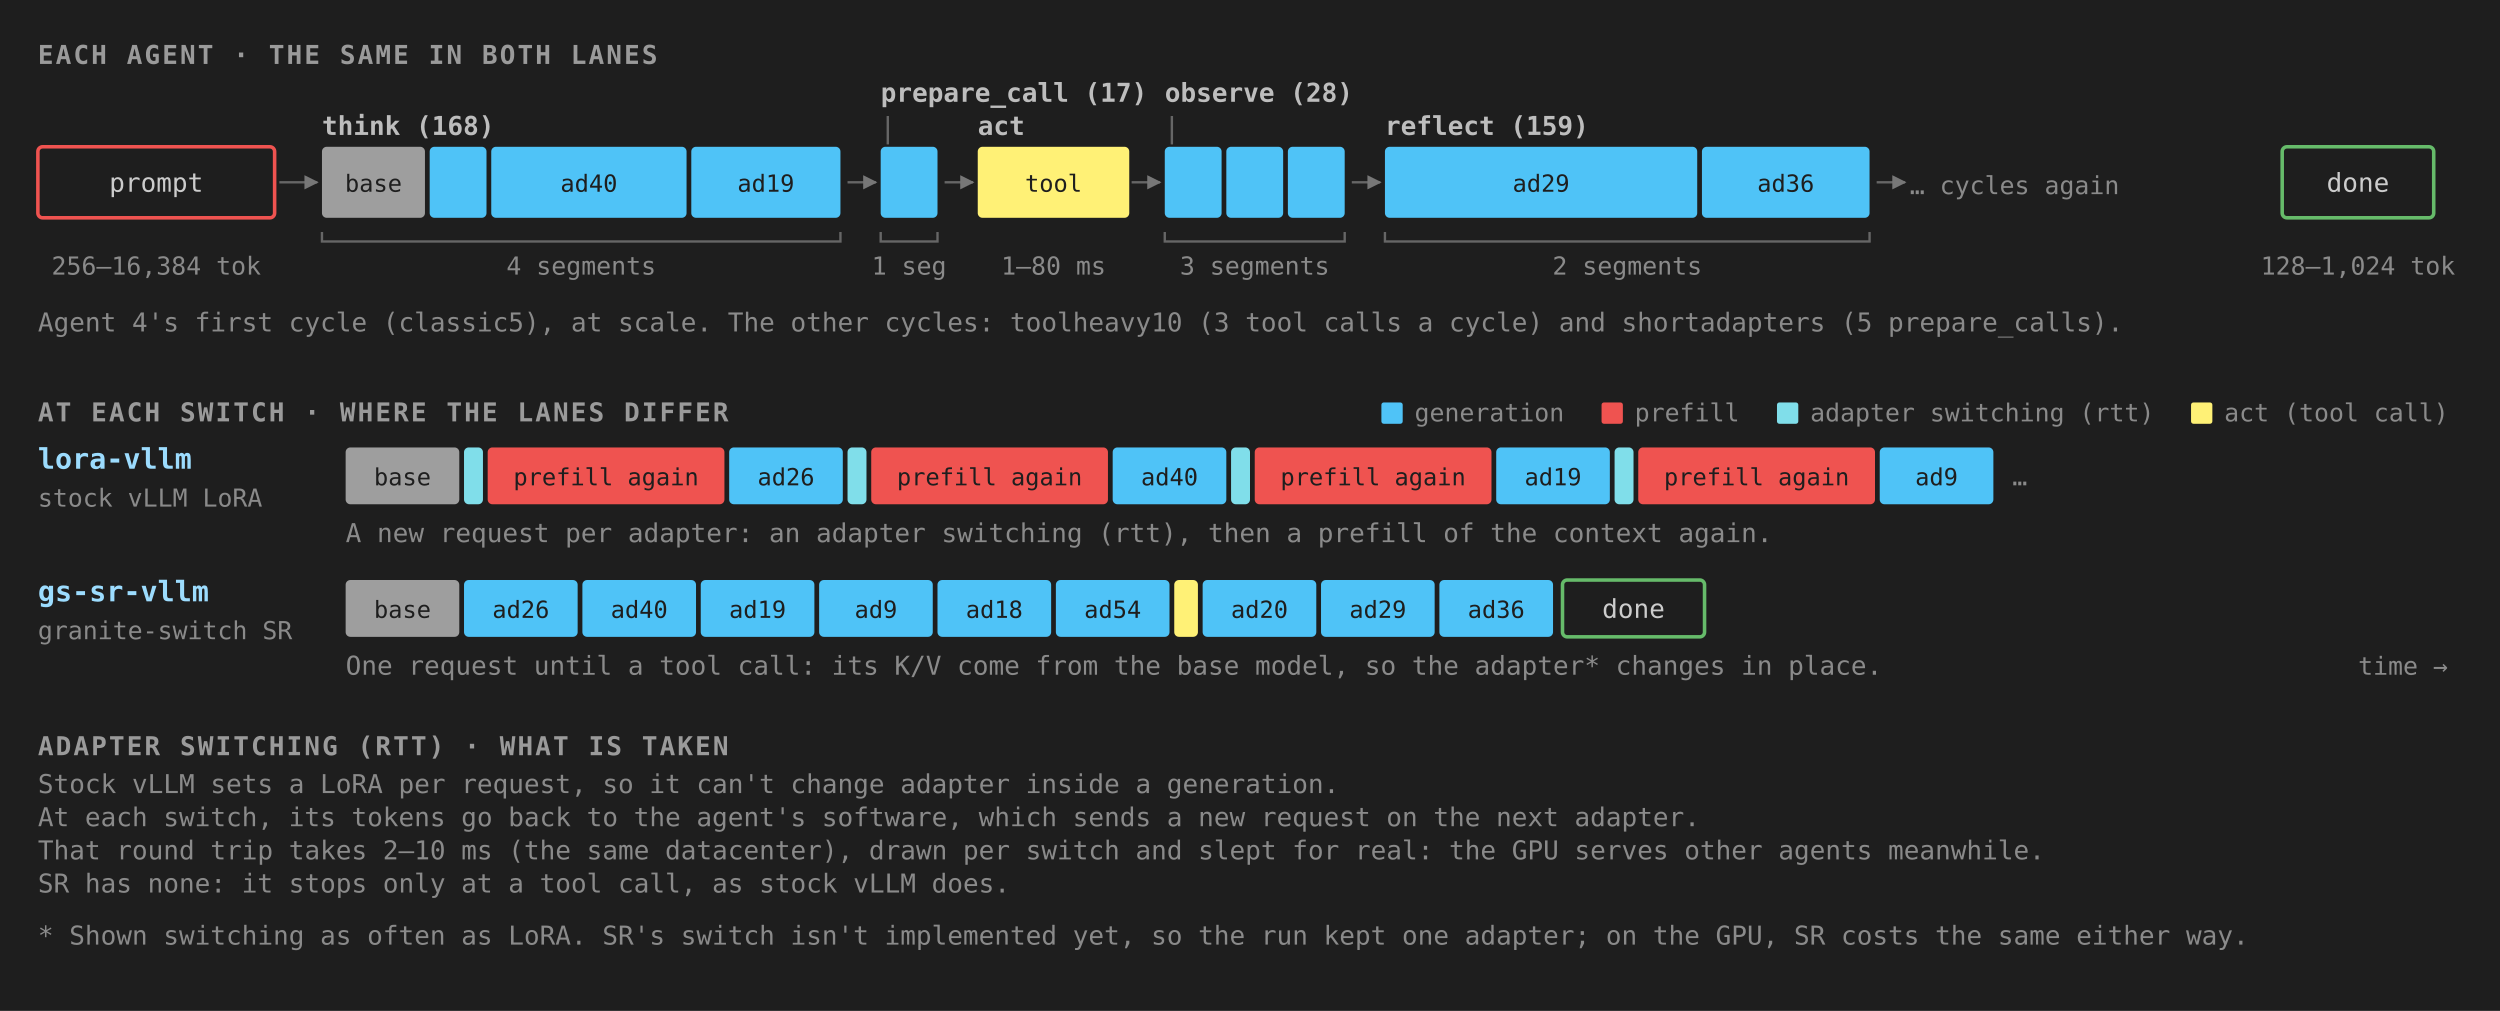
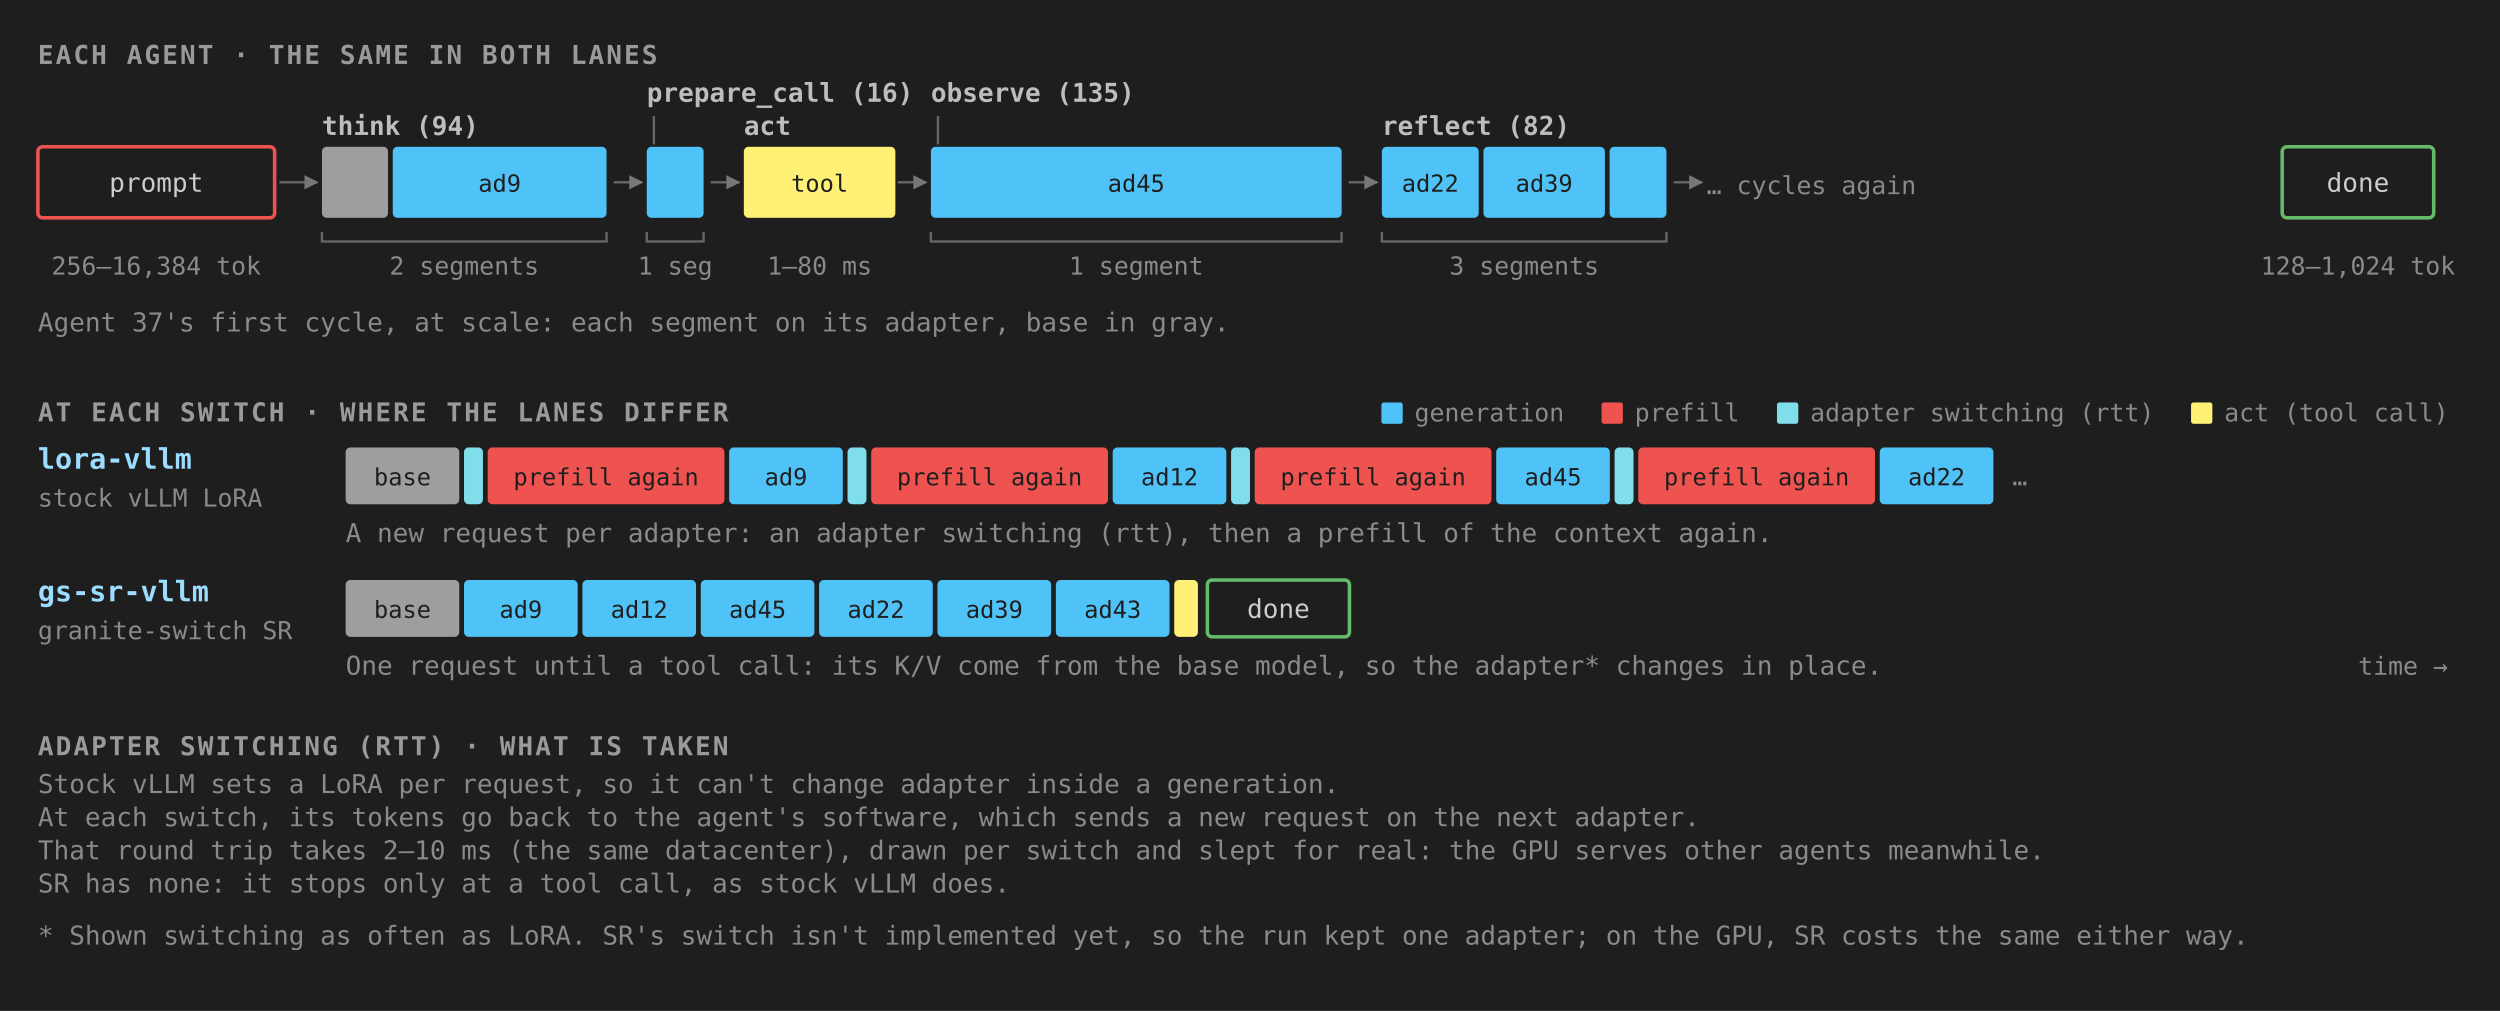
<svg xmlns="http://www.w3.org/2000/svg" viewBox="-16 -16 1056 427" width="1056" height="427" role="img" aria-labelledby="dTitle-react dDesc-react">
  <defs>
    <marker id="dArrow-react" viewBox="0 0 10 10" refX="9" refY="5" markerWidth="6" markerHeight="6" orient="auto">
      <path d="M0,0 L10,5 L0,10 z" fill="#777" />
    </marker>
  </defs>
  <style>
  text { font-family: 'IBM Plex Mono', Consolas, 'Cascadia Code', Monaco, monospace; }
  .d-h    { fill: #9a9a9a; font-size: 11px; font-weight: 700; letter-spacing: 0.08em; }
  .d-step { fill: #bdbdbd; font-size: 11px; font-weight: 600; }
  .d-lane { fill: #9cdcfe; font-size: 12px; font-weight: 600; }
  .d-chip { fill: #1e1e1e; font-size: 10px; }
  .d-lab  { fill: #cccccc; font-size: 11px; }
  .d-sub  { fill: #8a8a8a; font-size: 10.5px; }
  .d-note { fill: #8a8a8a; font-size: 11px; }
  .d-arrow, .d-rule { stroke: #666; stroke-width: 1; fill: none; }
  .d-node     { fill: #e0e0e0; font-size: 12px; font-weight: 600; }
  .d-node-sub { fill: #8fb8cc; font-size: 10.5px; }
  .d-node-tool     { fill: #1e1e1e; font-size: 12px; font-weight: 600; }
  .d-node-tool-sub { fill: #3a3a1e; font-size: 10.5px; }
  .d-node-tag { fill: #6f6f6f; font-size: 9.5px; letter-spacing: 0.04em; }
  .d-term     { fill: #2a2a2a; stroke: #9e9e9e; stroke-width: 1.5; }
  .d-term-lab { fill: #bdbdbd; font-size: 9.5px; font-weight: 700; }
  .d-edge     { stroke: #8a8a8a; stroke-width: 1.3; fill: none; }
  .d-edge-end { stroke-dasharray: 4 3; stroke: #66bb6a; }
  .d-edge-lab { fill: #9a9a9a; font-size: 10px; }
</style>
  <rect x="-16" y="-16" width="1056" height="427" fill="#1e1e1e" />
  <text x="0" y="11" class="d-h">EACH AGENT · THE SAME IN BOTH LANES</text>
  <g>
    <rect x="0" y="46" width="100" height="30" rx="2" fill="none" stroke="#ef5350" stroke-width="1.5" />
    <text x="50" y="65" class="d-lab" text-anchor="middle">prompt</text>
  </g>
  <text x="50" y="100" class="d-sub" text-anchor="middle">256–16,384 tok</text>
  <path d="M102,61 H118" class="d-arrow" marker-end="url(#dArrow-react)" />
  <g>
-     <rect x="120" y="46" width="43.5" height="30" rx="2" fill="#9e9e9e" />
-     <text x="141.75" y="65" class="d-chip" text-anchor="middle">base</text>
+     <rect x="120" y="46" width="27.9" height="30" rx="2" fill="#9e9e9e" />
  </g>
  <g>
-     <rect x="165.5" y="46" width="24" height="30" rx="2" fill="#4fc3f7" />
+     <rect x="149.9" y="46" width="90.3" height="30" rx="2" fill="#4fc3f7" />
+     <text x="195.05" y="65" class="d-chip" text-anchor="middle">ad9</text>
+   </g>
+   <path d="M120,82 v4 H240.2 v-4" class="d-rule" />
+   <text x="180.1" y="100" class="d-sub" text-anchor="middle">2 segments</text>
+   <text x="120" y="41" class="d-step">think (94)</text>
+   <path d="M243.2,61 H255.2" class="d-arrow" marker-end="url(#dArrow-react)" />
+   <g>
+     <rect x="257.2" y="46" width="24" height="30" rx="2" fill="#4fc3f7" />
+   </g>
+   <path d="M257.2,82 v4 H281.2 v-4" class="d-rule" />
+   <text x="269.2" y="100" class="d-sub" text-anchor="middle">1 seg</text>
+   <text x="257.2" y="27" class="d-step">prepare_call (16)</text>
+   <path d="M260.2,33 V45" class="d-rule" />
+   <path d="M284.2,61 H296.2" class="d-arrow" marker-end="url(#dArrow-react)" />
+   <g>
+     <rect x="298.2" y="46" width="64" height="30" rx="2" fill="#fff176" />
+     <text x="330.2" y="65" class="d-chip" text-anchor="middle">tool</text>
+   </g>
+   <text x="330.2" y="100" class="d-sub" text-anchor="middle">1–80 ms</text>
+   <text x="298.2" y="41" class="d-step">act</text>
+   <path d="M363.2,61 H375.2" class="d-arrow" marker-end="url(#dArrow-react)" />
+   <g>
+     <rect x="377.2" y="46" width="173.5" height="30" rx="2" fill="#4fc3f7" />
+     <text x="463.95" y="65" class="d-chip" text-anchor="middle">ad45</text>
+   </g>
+   <path d="M377.2,82 v4 H550.7 v-4" class="d-rule" />
+   <text x="463.95" y="100" class="d-sub" text-anchor="middle">1 segment</text>
+   <text x="377.2" y="27" class="d-step">observe (135)</text>
+   <path d="M380.2,33 V45" class="d-rule" />
+   <path d="M553.7,61 H565.7" class="d-arrow" marker-end="url(#dArrow-react)" />
+   <g>
+     <rect x="567.7" y="46" width="40.9" height="30" rx="2" fill="#4fc3f7" />
+     <text x="588.15" y="65" class="d-chip" text-anchor="middle">ad22</text>
  </g>
  <g>
-     <rect x="191.5" y="46" width="82.5" height="30" rx="2" fill="#4fc3f7" />
-     <text x="232.75" y="65" class="d-chip" text-anchor="middle">ad40</text>
+     <rect x="610.6" y="46" width="51.3" height="30" rx="2" fill="#4fc3f7" />
+     <text x="636.25" y="65" class="d-chip" text-anchor="middle">ad39</text>
  </g>
  <g>
-     <rect x="276" y="46" width="63" height="30" rx="2" fill="#4fc3f7" />
-     <text x="307.5" y="65" class="d-chip" text-anchor="middle">ad19</text>
+     <rect x="663.9" y="46" width="24" height="30" rx="2" fill="#4fc3f7" />
  </g>
-   <path d="M120,82 v4 H339 v-4" class="d-rule" />
-   <text x="229.5" y="100" class="d-sub" text-anchor="middle">4 segments</text>
-   <text x="120" y="41" class="d-step">think (168)</text>
-   <path d="M342,61 H354" class="d-arrow" marker-end="url(#dArrow-react)" />
-   <g>
-     <rect x="356" y="46" width="24" height="30" rx="2" fill="#4fc3f7" />
-   </g>
-   <path d="M356,82 v4 H380 v-4" class="d-rule" />
-   <text x="368" y="100" class="d-sub" text-anchor="middle">1 seg</text>
-   <text x="356" y="27" class="d-step">prepare_call (17)</text>
-   <path d="M359,33 V45" class="d-rule" />
-   <path d="M383,61 H395" class="d-arrow" marker-end="url(#dArrow-react)" />
-   <g>
-     <rect x="397" y="46" width="64" height="30" rx="2" fill="#fff176" />
-     <text x="429" y="65" class="d-chip" text-anchor="middle">tool</text>
-   </g>
-   <text x="429" y="100" class="d-sub" text-anchor="middle">1–80 ms</text>
-   <text x="397" y="41" class="d-step">act</text>
-   <path d="M462,61 H474" class="d-arrow" marker-end="url(#dArrow-react)" />
-   <g>
-     <rect x="476" y="46" width="24" height="30" rx="2" fill="#4fc3f7" />
-   </g>
-   <g>
-     <rect x="502" y="46" width="24" height="30" rx="2" fill="#4fc3f7" />
-   </g>
-   <g>
-     <rect x="528" y="46" width="24" height="30" rx="2" fill="#4fc3f7" />
-   </g>
-   <path d="M476,82 v4 H552 v-4" class="d-rule" />
-   <text x="514" y="100" class="d-sub" text-anchor="middle">3 segments</text>
-   <text x="476" y="27" class="d-step">observe (28)</text>
-   <path d="M479,33 V45" class="d-rule" />
-   <path d="M555,61 H567" class="d-arrow" marker-end="url(#dArrow-react)" />
-   <g>
-     <rect x="569" y="46" width="131.9" height="30" rx="2" fill="#4fc3f7" />
-     <text x="634.95" y="65" class="d-chip" text-anchor="middle">ad29</text>
-   </g>
-   <g>
-     <rect x="702.9" y="46" width="70.8" height="30" rx="2" fill="#4fc3f7" />
-     <text x="738.3" y="65" class="d-chip" text-anchor="middle">ad36</text>
-   </g>
-   <path d="M569,82 v4 H773.7 v-4" class="d-rule" />
-   <text x="671.35" y="100" class="d-sub" text-anchor="middle">2 segments</text>
-   <text x="569" y="41" class="d-step">reflect (159)</text>
-   <path d="M776.7,61 H788.7" class="d-arrow" marker-end="url(#dArrow-react)" />
-   <text x="790.7" y="66" class="d-sub">… cycles again</text>
+   <path d="M567.7,82 v4 H687.9 v-4" class="d-rule" />
+   <text x="627.8" y="100" class="d-sub" text-anchor="middle">3 segments</text>
+   <text x="567.7" y="41" class="d-step">reflect (82)</text>
+   <path d="M690.9,61 H702.9" class="d-arrow" marker-end="url(#dArrow-react)" />
+   <text x="704.9" y="66" class="d-sub">… cycles again</text>
  <g>
    <rect x="948" y="46" width="64" height="30" rx="2" fill="none" stroke="#66bb6a" stroke-width="1.5" />
    <text x="980" y="65" class="d-lab" text-anchor="middle">done</text>
  </g>
  <text x="980" y="100" class="d-sub" text-anchor="middle">128–1,024 tok</text>
-   <text x="0" y="124" class="d-note">Agent 4's first cycle (classic5), at scale. The other cycles: toolheavy10 (3 tool calls a cycle) and shortadapters (5 prepare_calls).</text>
+   <text x="0" y="124" class="d-note">Agent 37's first cycle, at scale: each segment on its adapter, base in gray.</text>
  <text x="0" y="162" class="d-h">AT EACH SWITCH · WHERE THE LANES DIFFER</text>
  <rect x="567.5" y="154" width="9" height="9" rx="1" fill="#4fc3f7" />
  <text x="581.5" y="162" class="d-sub">generation</text>
  <rect x="660.5" y="154" width="9" height="9" rx="1" fill="#ef5350" />
  <text x="674.5" y="162" class="d-sub">prefill</text>
  <rect x="734.6" y="154" width="9" height="9" rx="1" fill="#80deea" />
  <text x="748.6" y="162" class="d-sub">adapter switching (rtt)</text>
  <rect x="909.5" y="154" width="9" height="9" rx="1" fill="#fff176" />
  <text x="923.5" y="162" class="d-sub">act (tool call)</text>
  <text x="0" y="182" class="d-lane">lora-vllm</text>
  <text x="0" y="198" class="d-sub">stock vLLM LoRA</text>
  <g>
    <rect x="130" y="173" width="48" height="24" rx="2" fill="#9e9e9e" />
    <text x="154" y="189" class="d-chip" text-anchor="middle">base</text>
  </g>
  <g>
    <rect x="180" y="173" width="8" height="24" rx="2" fill="#80deea" />
  </g>
  <g>
    <rect x="190" y="173" width="100" height="24" rx="2" fill="#ef5350" />
    <text x="240" y="189" class="d-chip" text-anchor="middle">prefill again</text>
  </g>
  <g>
    <rect x="292" y="173" width="48" height="24" rx="2" fill="#4fc3f7" />
-     <text x="316" y="189" class="d-chip" text-anchor="middle">ad26</text>
+     <text x="316" y="189" class="d-chip" text-anchor="middle">ad9</text>
  </g>
  <g>
    <rect x="342" y="173" width="8" height="24" rx="2" fill="#80deea" />
  </g>
  <g>
    <rect x="352" y="173" width="100" height="24" rx="2" fill="#ef5350" />
    <text x="402" y="189" class="d-chip" text-anchor="middle">prefill again</text>
  </g>
  <g>
    <rect x="454" y="173" width="48" height="24" rx="2" fill="#4fc3f7" />
-     <text x="478" y="189" class="d-chip" text-anchor="middle">ad40</text>
+     <text x="478" y="189" class="d-chip" text-anchor="middle">ad12</text>
  </g>
  <g>
    <rect x="504" y="173" width="8" height="24" rx="2" fill="#80deea" />
  </g>
  <g>
    <rect x="514" y="173" width="100" height="24" rx="2" fill="#ef5350" />
    <text x="564" y="189" class="d-chip" text-anchor="middle">prefill again</text>
  </g>
  <g>
    <rect x="616" y="173" width="48" height="24" rx="2" fill="#4fc3f7" />
-     <text x="640" y="189" class="d-chip" text-anchor="middle">ad19</text>
+     <text x="640" y="189" class="d-chip" text-anchor="middle">ad45</text>
  </g>
  <g>
    <rect x="666" y="173" width="8" height="24" rx="2" fill="#80deea" />
  </g>
  <g>
    <rect x="676" y="173" width="100" height="24" rx="2" fill="#ef5350" />
    <text x="726" y="189" class="d-chip" text-anchor="middle">prefill again</text>
  </g>
  <g>
    <rect x="778" y="173" width="48" height="24" rx="2" fill="#4fc3f7" />
-     <text x="802" y="189" class="d-chip" text-anchor="middle">ad9</text>
+     <text x="802" y="189" class="d-chip" text-anchor="middle">ad22</text>
  </g>
  <text x="834" y="189" class="d-sub">…</text>
  <text x="130" y="213" class="d-note">A new request per adapter: an adapter switching (rtt), then a prefill of the context again.</text>
  <text x="0" y="238" class="d-lane">gs-sr-vllm</text>
  <text x="0" y="254" class="d-sub">granite-switch SR</text>
  <g>
    <rect x="130" y="229" width="48" height="24" rx="2" fill="#9e9e9e" />
    <text x="154" y="245" class="d-chip" text-anchor="middle">base</text>
  </g>
  <g>
    <rect x="180" y="229" width="48" height="24" rx="2" fill="#4fc3f7" />
-     <text x="204" y="245" class="d-chip" text-anchor="middle">ad26</text>
+     <text x="204" y="245" class="d-chip" text-anchor="middle">ad9</text>
  </g>
  <g>
    <rect x="230" y="229" width="48" height="24" rx="2" fill="#4fc3f7" />
-     <text x="254" y="245" class="d-chip" text-anchor="middle">ad40</text>
+     <text x="254" y="245" class="d-chip" text-anchor="middle">ad12</text>
  </g>
  <g>
    <rect x="280" y="229" width="48" height="24" rx="2" fill="#4fc3f7" />
-     <text x="304" y="245" class="d-chip" text-anchor="middle">ad19</text>
+     <text x="304" y="245" class="d-chip" text-anchor="middle">ad45</text>
  </g>
  <g>
    <rect x="330" y="229" width="48" height="24" rx="2" fill="#4fc3f7" />
-     <text x="354" y="245" class="d-chip" text-anchor="middle">ad9</text>
+     <text x="354" y="245" class="d-chip" text-anchor="middle">ad22</text>
  </g>
  <g>
    <rect x="380" y="229" width="48" height="24" rx="2" fill="#4fc3f7" />
-     <text x="404" y="245" class="d-chip" text-anchor="middle">ad18</text>
+     <text x="404" y="245" class="d-chip" text-anchor="middle">ad39</text>
  </g>
  <g>
    <rect x="430" y="229" width="48" height="24" rx="2" fill="#4fc3f7" />
-     <text x="454" y="245" class="d-chip" text-anchor="middle">ad54</text>
+     <text x="454" y="245" class="d-chip" text-anchor="middle">ad43</text>
  </g>
  <g>
    <rect x="480" y="229" width="10" height="24" rx="2" fill="#fff176" />
  </g>
  <g>
-     <rect x="492" y="229" width="48" height="24" rx="2" fill="#4fc3f7" />
-     <text x="516" y="245" class="d-chip" text-anchor="middle">ad20</text>
-   </g>
-   <g>
-     <rect x="542" y="229" width="48" height="24" rx="2" fill="#4fc3f7" />
-     <text x="566" y="245" class="d-chip" text-anchor="middle">ad29</text>
-   </g>
-   <g>
-     <rect x="592" y="229" width="48" height="24" rx="2" fill="#4fc3f7" />
-     <text x="616" y="245" class="d-chip" text-anchor="middle">ad36</text>
-   </g>
-   <g>
-     <rect x="644" y="229" width="60" height="24" rx="2" fill="none" stroke="#66bb6a" stroke-width="1.5" />
-     <text x="674" y="245" class="d-lab" text-anchor="middle">done</text>
+     <rect x="494" y="229" width="60" height="24" rx="2" fill="none" stroke="#66bb6a" stroke-width="1.5" />
+     <text x="524" y="245" class="d-lab" text-anchor="middle">done</text>
  </g>
  <text x="130" y="269" class="d-note">One request until a tool call: its K/V come from the base model, so the adapter* changes in place.</text>
  <text x="1018" y="269" class="d-sub" text-anchor="end">time →</text>
  <text x="0" y="303" class="d-h">ADAPTER SWITCHING (RTT) · WHAT IS TAKEN</text>
  <text x="0" y="319" class="d-note">Stock vLLM sets a LoRA per request, so it can't change adapter inside a generation.</text>
  <text x="0" y="333" class="d-note">At each switch, its tokens go back to the agent's software, which sends a new request on the next adapter.</text>
  <text x="0" y="347" class="d-note">That round trip takes 2–10 ms (the same datacenter), drawn per switch and slept for real: the GPU serves other agents meanwhile.</text>
  <text x="0" y="361" class="d-note">SR has none: it stops only at a tool call, as stock vLLM does.</text>
  <text x="0" y="383" class="d-note">* Shown switching as often as LoRA. SR's switch isn't implemented yet, so the run kept one adapter; on the GPU, SR costs the same either way.</text>
</svg>
